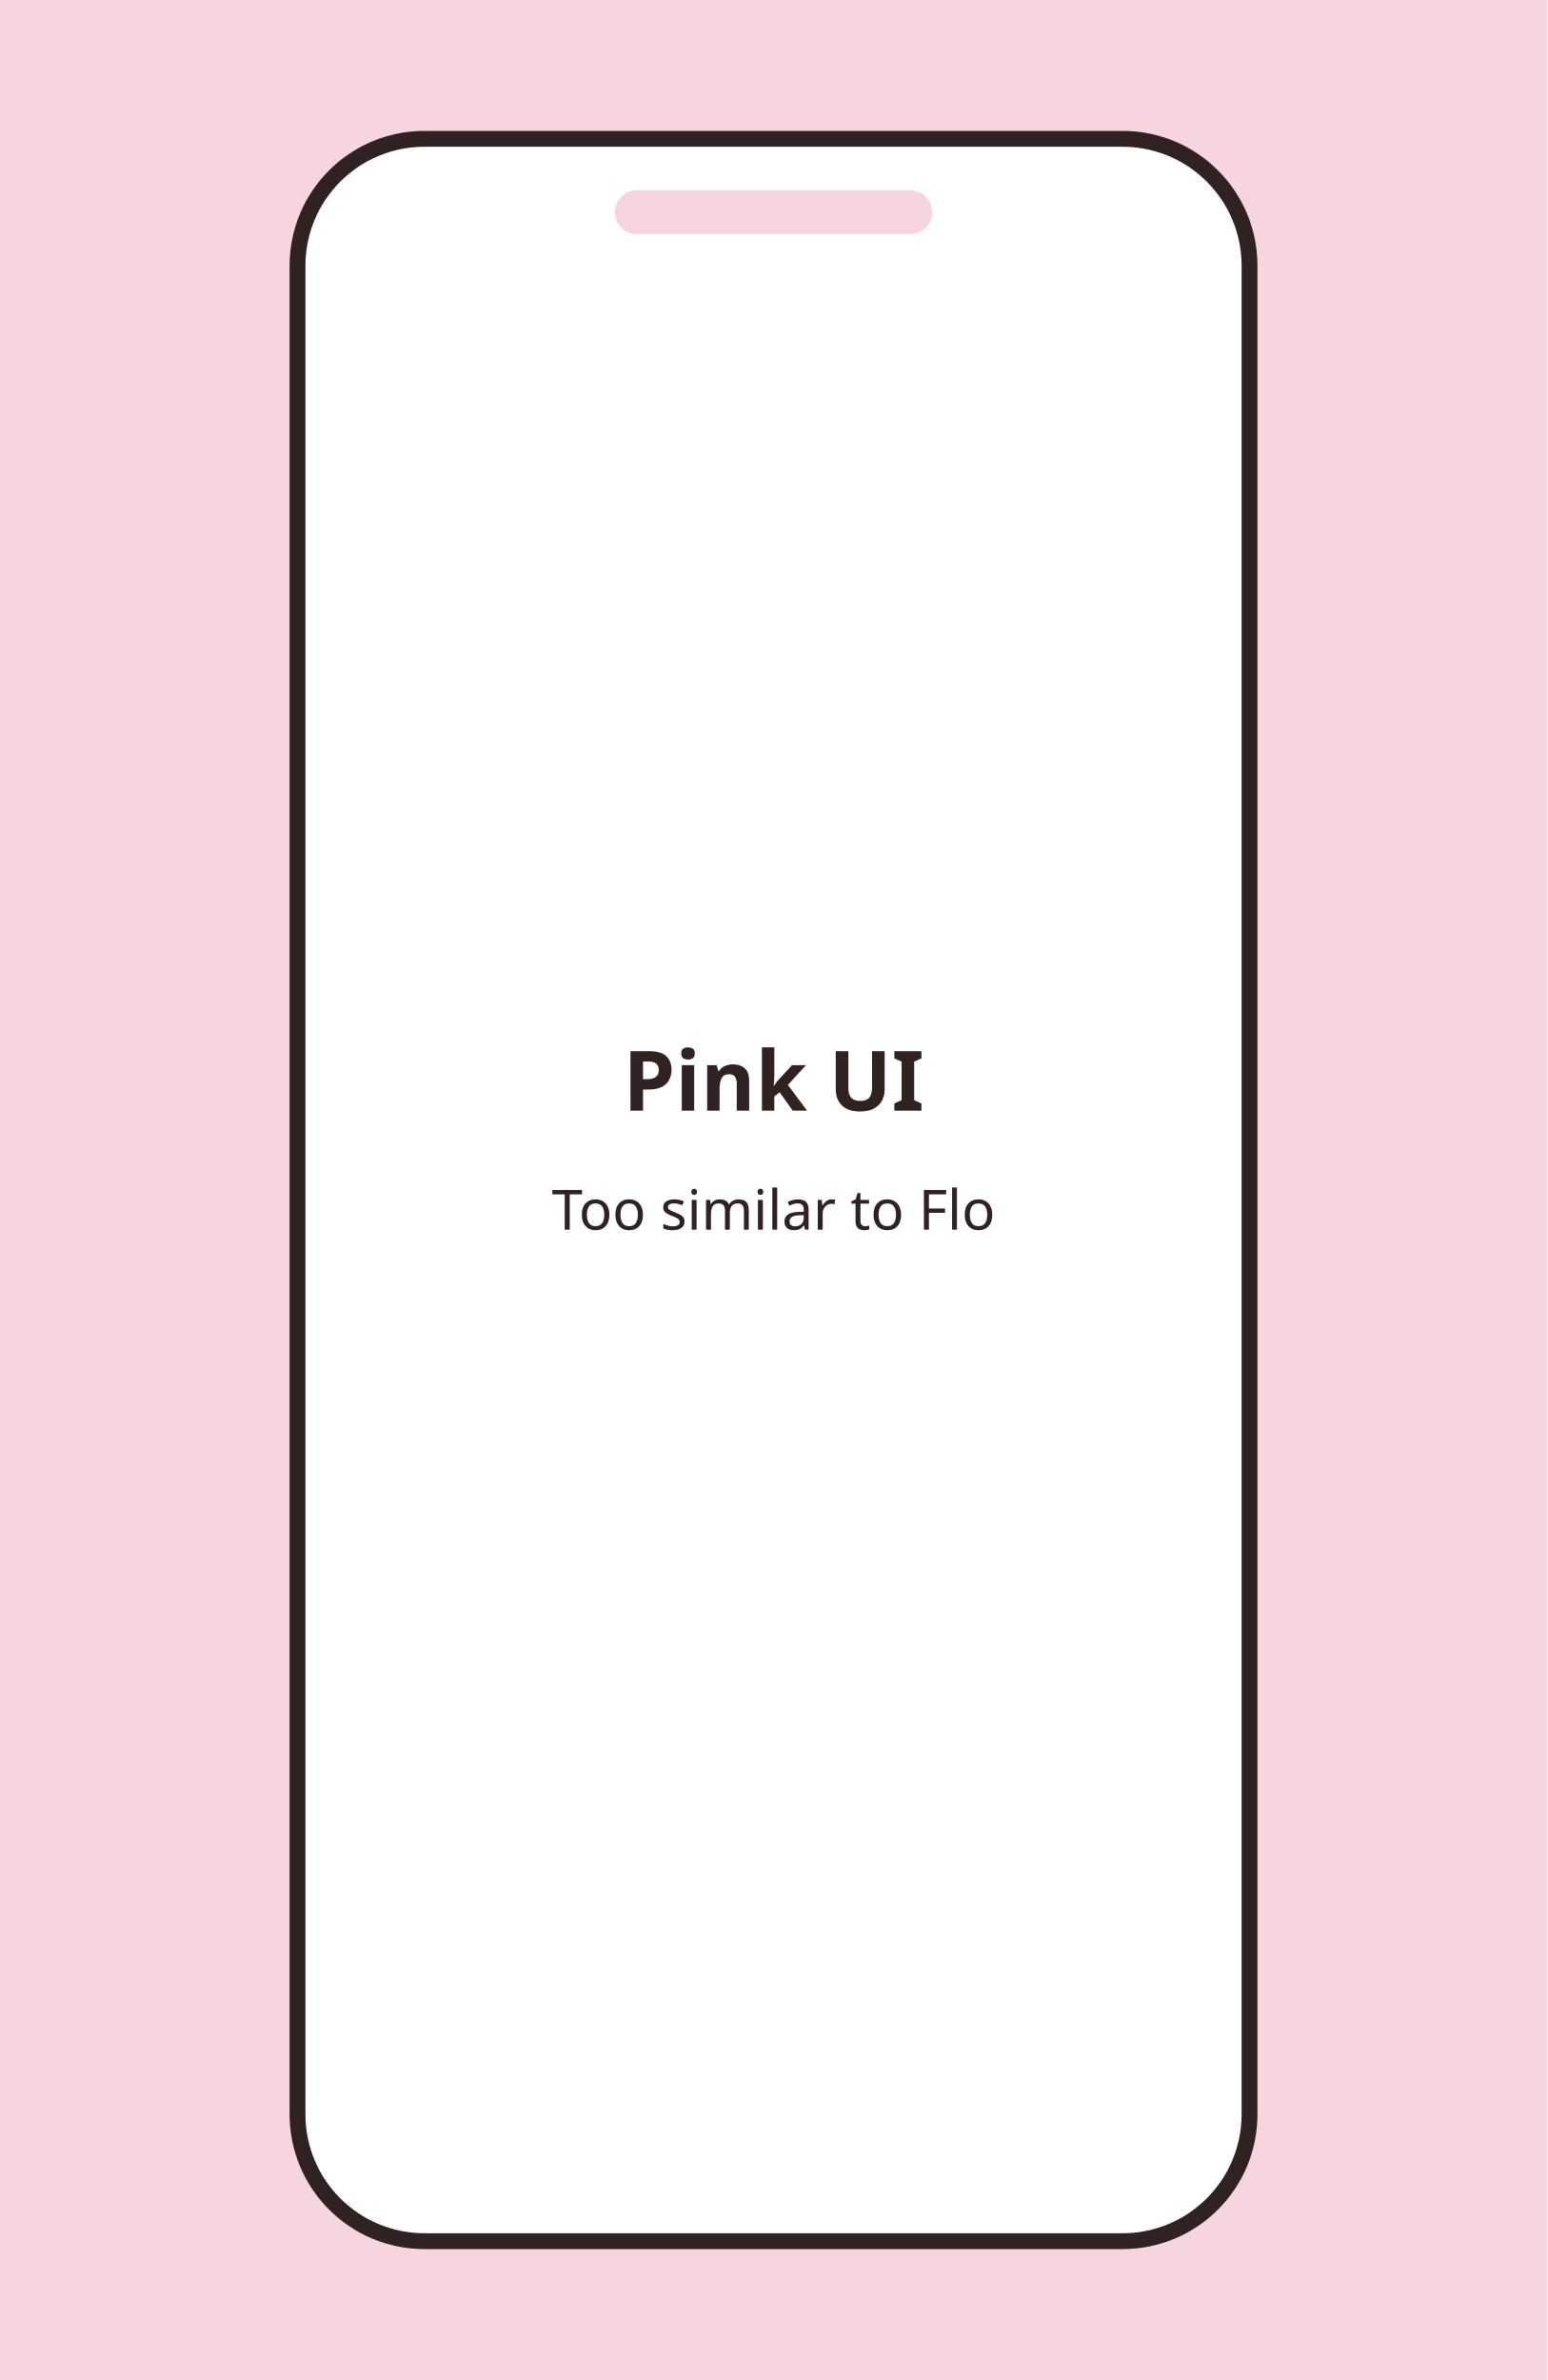
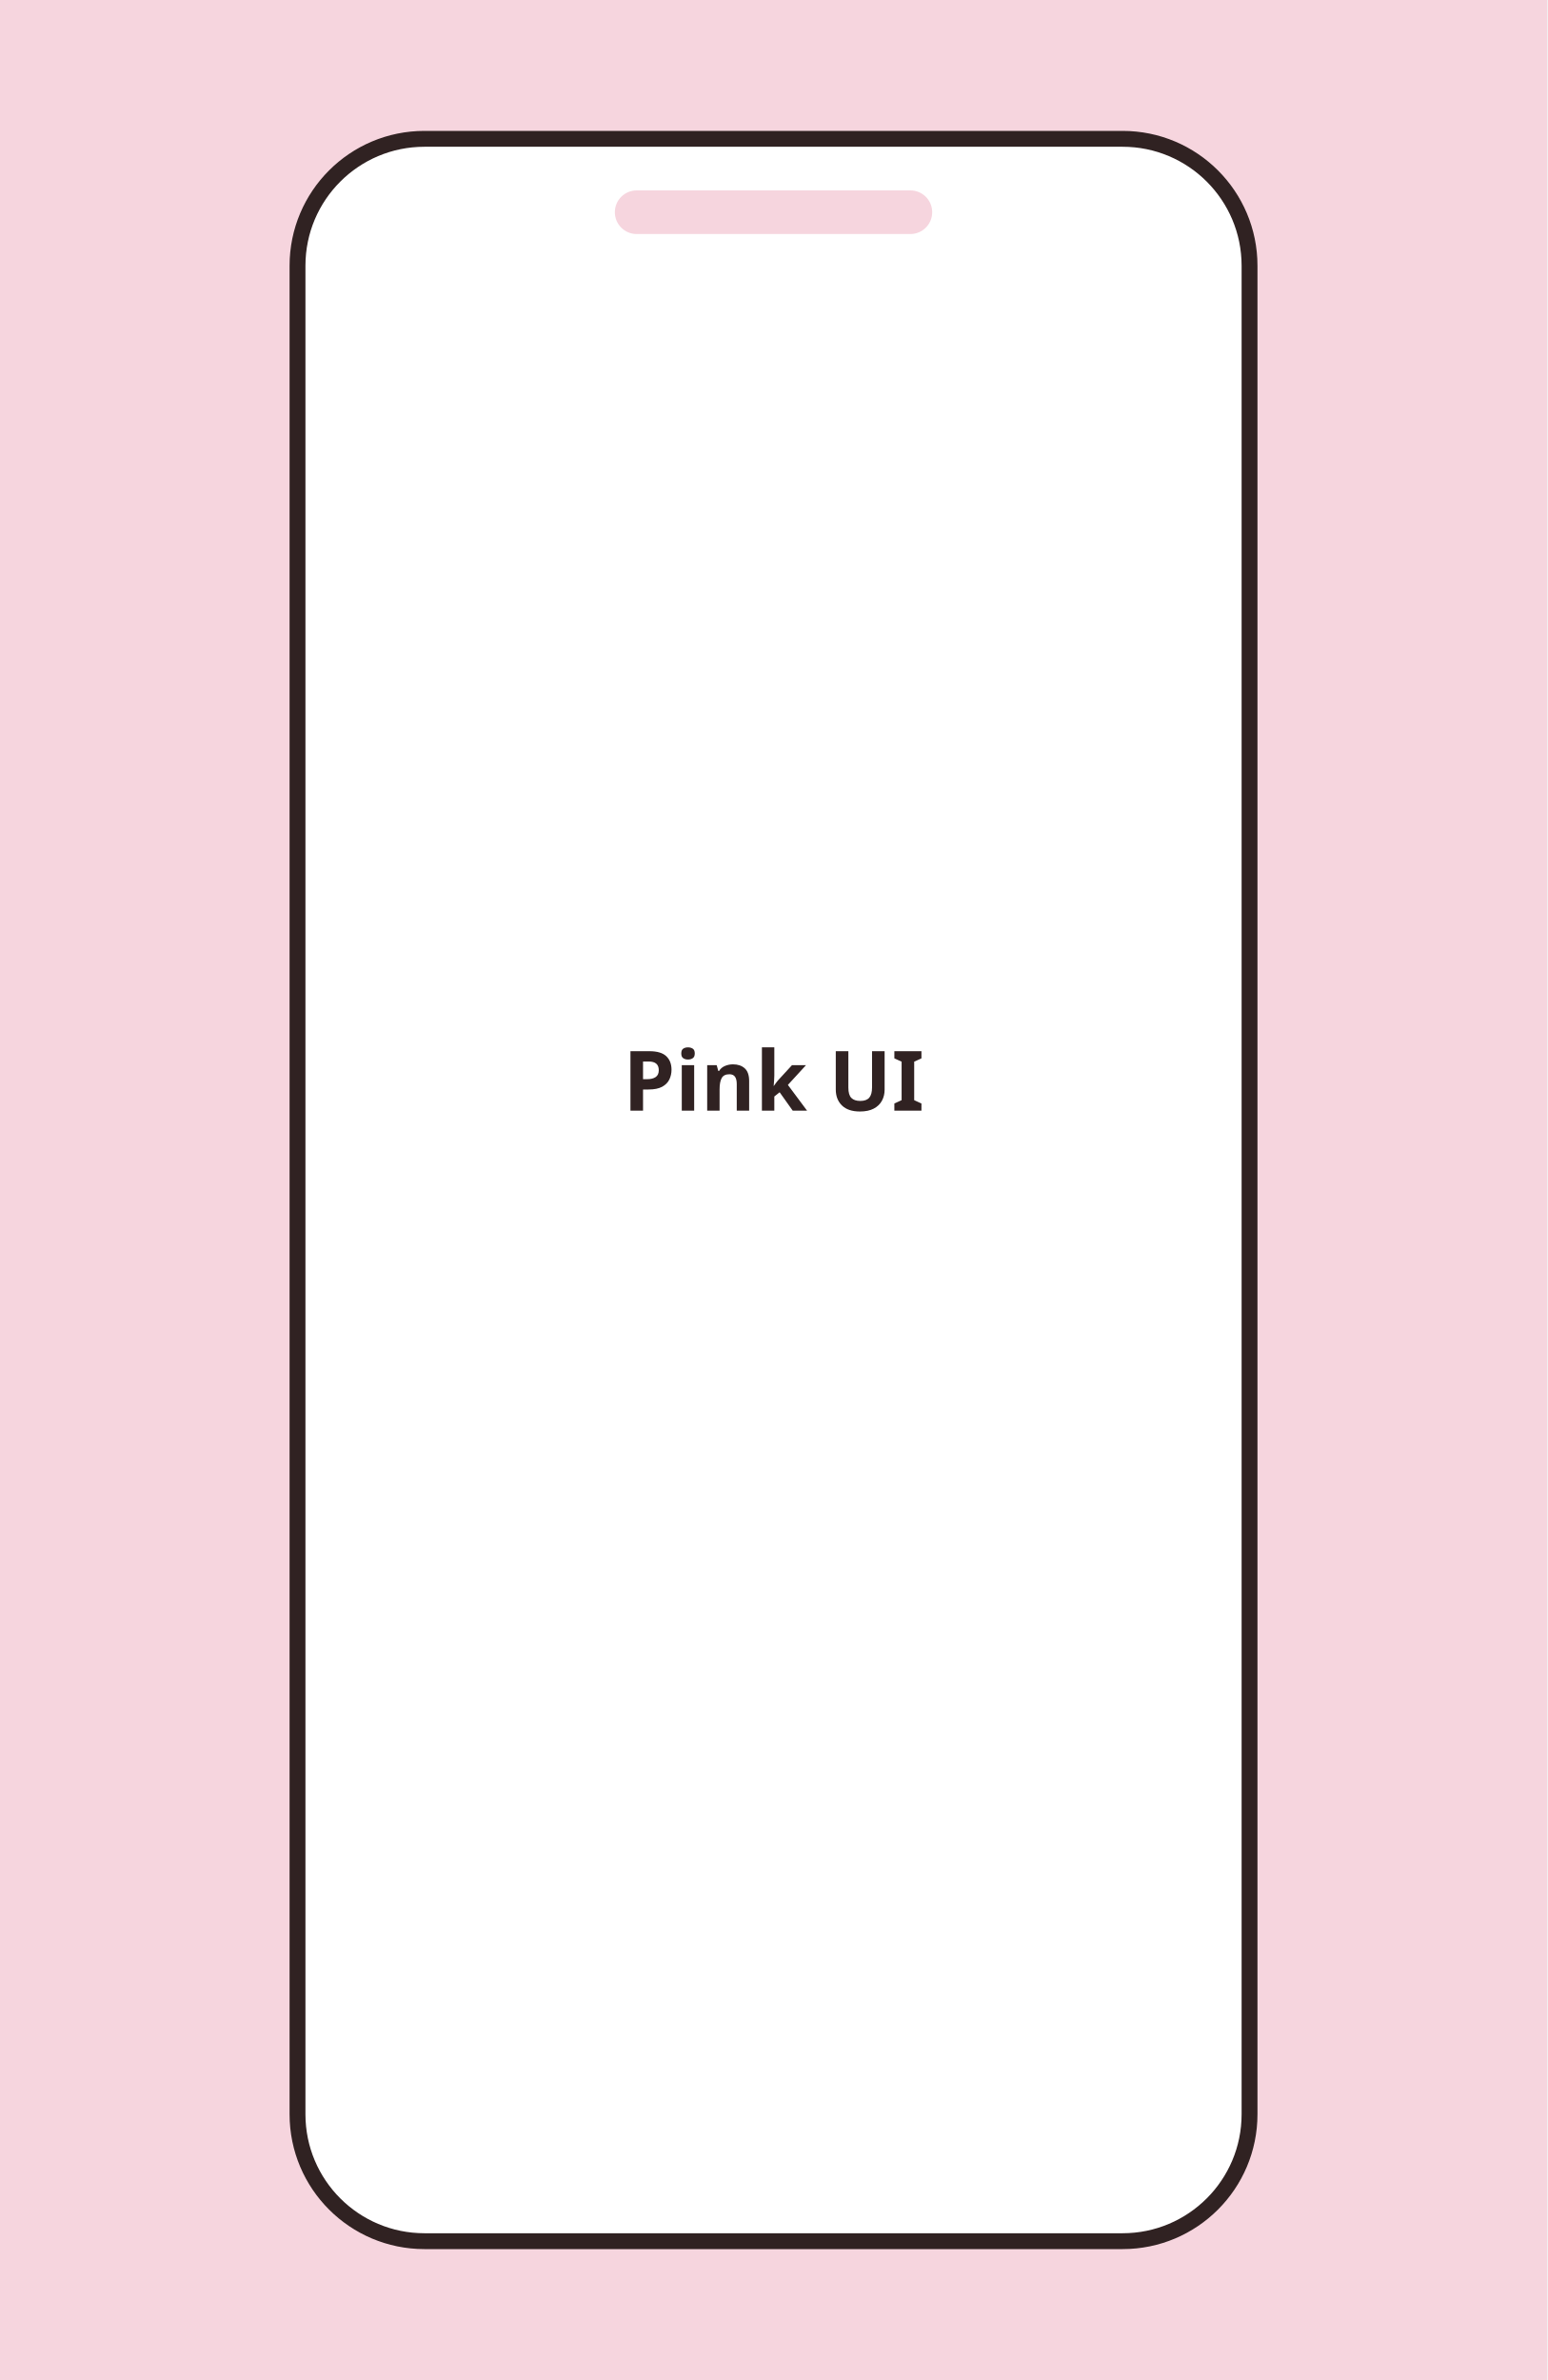
<svg xmlns="http://www.w3.org/2000/svg" viewBox="0 0 780 1200" role="img">
  <rect width="780" height="1200" fill="#F6D5DE" />
  <rect x="150" y="70" width="480" height="1060" rx="64" fill="#fff" stroke="#302222" stroke-width="8" />
  <rect x="310" y="96" width="160" height="22" rx="11" fill="#F6D5DE" />
  <text x="390" y="560" text-anchor="middle" fill="#302222" font-family="Mona Sans, Segoe UI, sans-serif" font-size="42" font-weight="650">Pink UI</text>
-   <text x="390" y="620" text-anchor="middle" fill="#302222" font-family="Mona Sans, Segoe UI, sans-serif" font-size="28">Too similar to Flo</text>
</svg>
